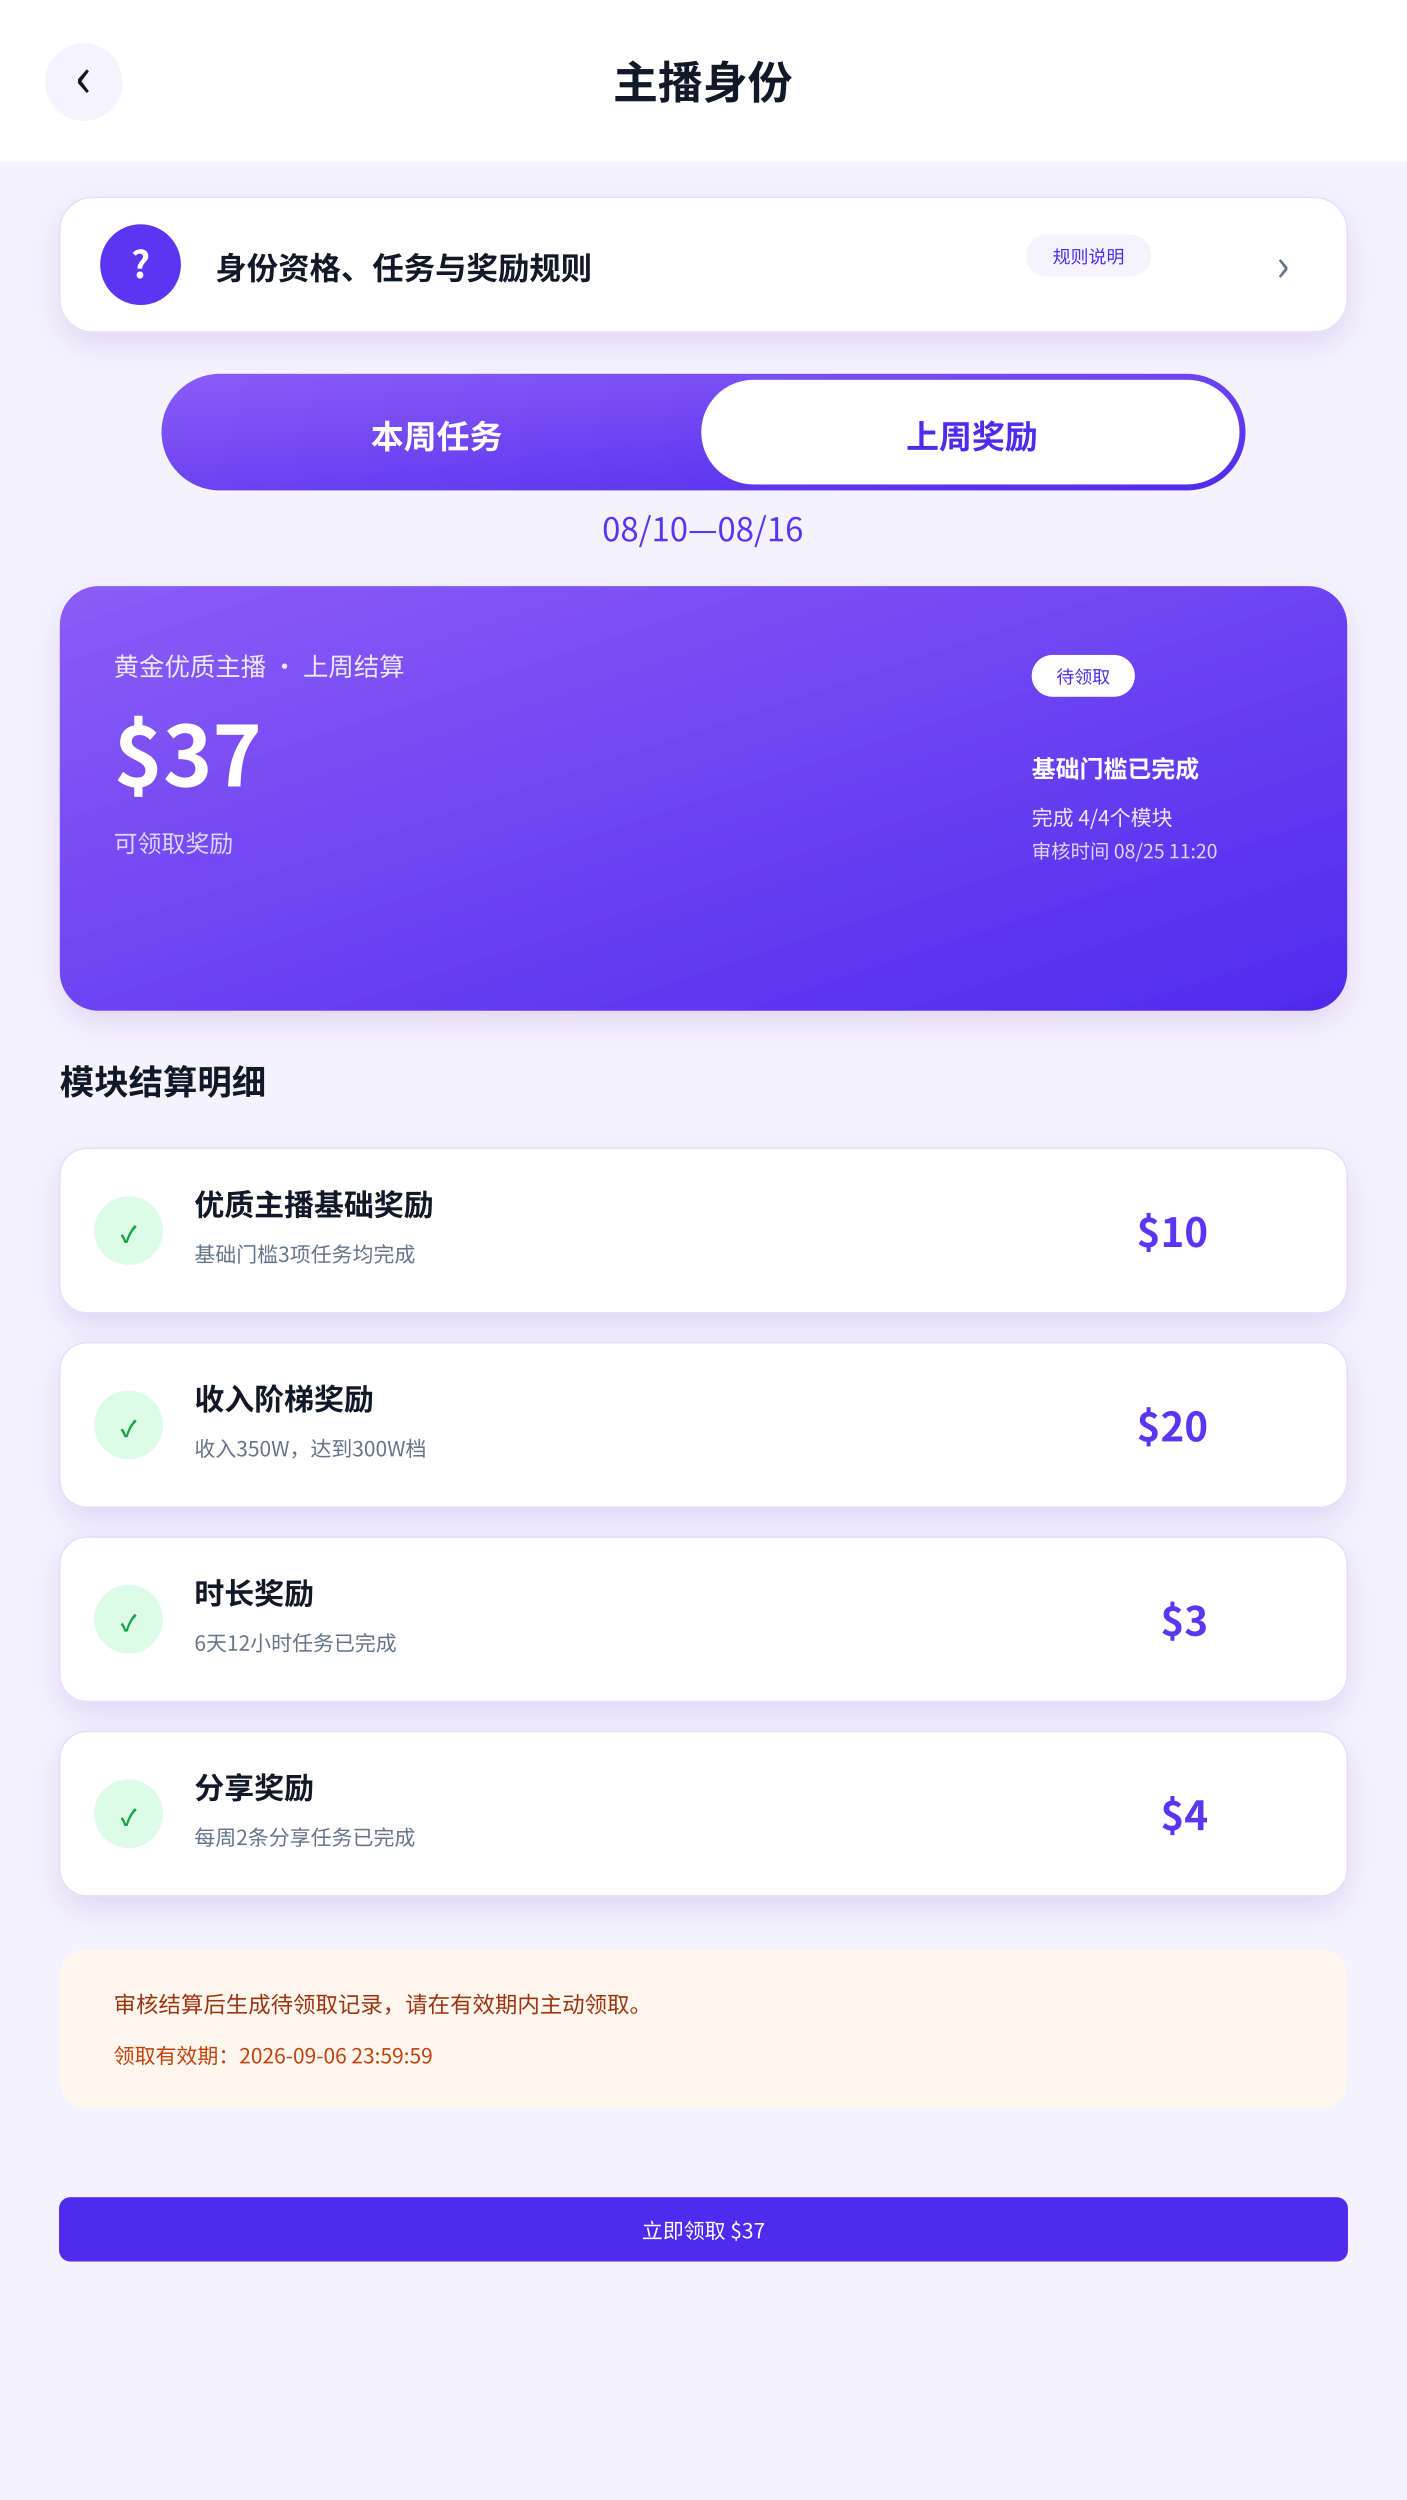
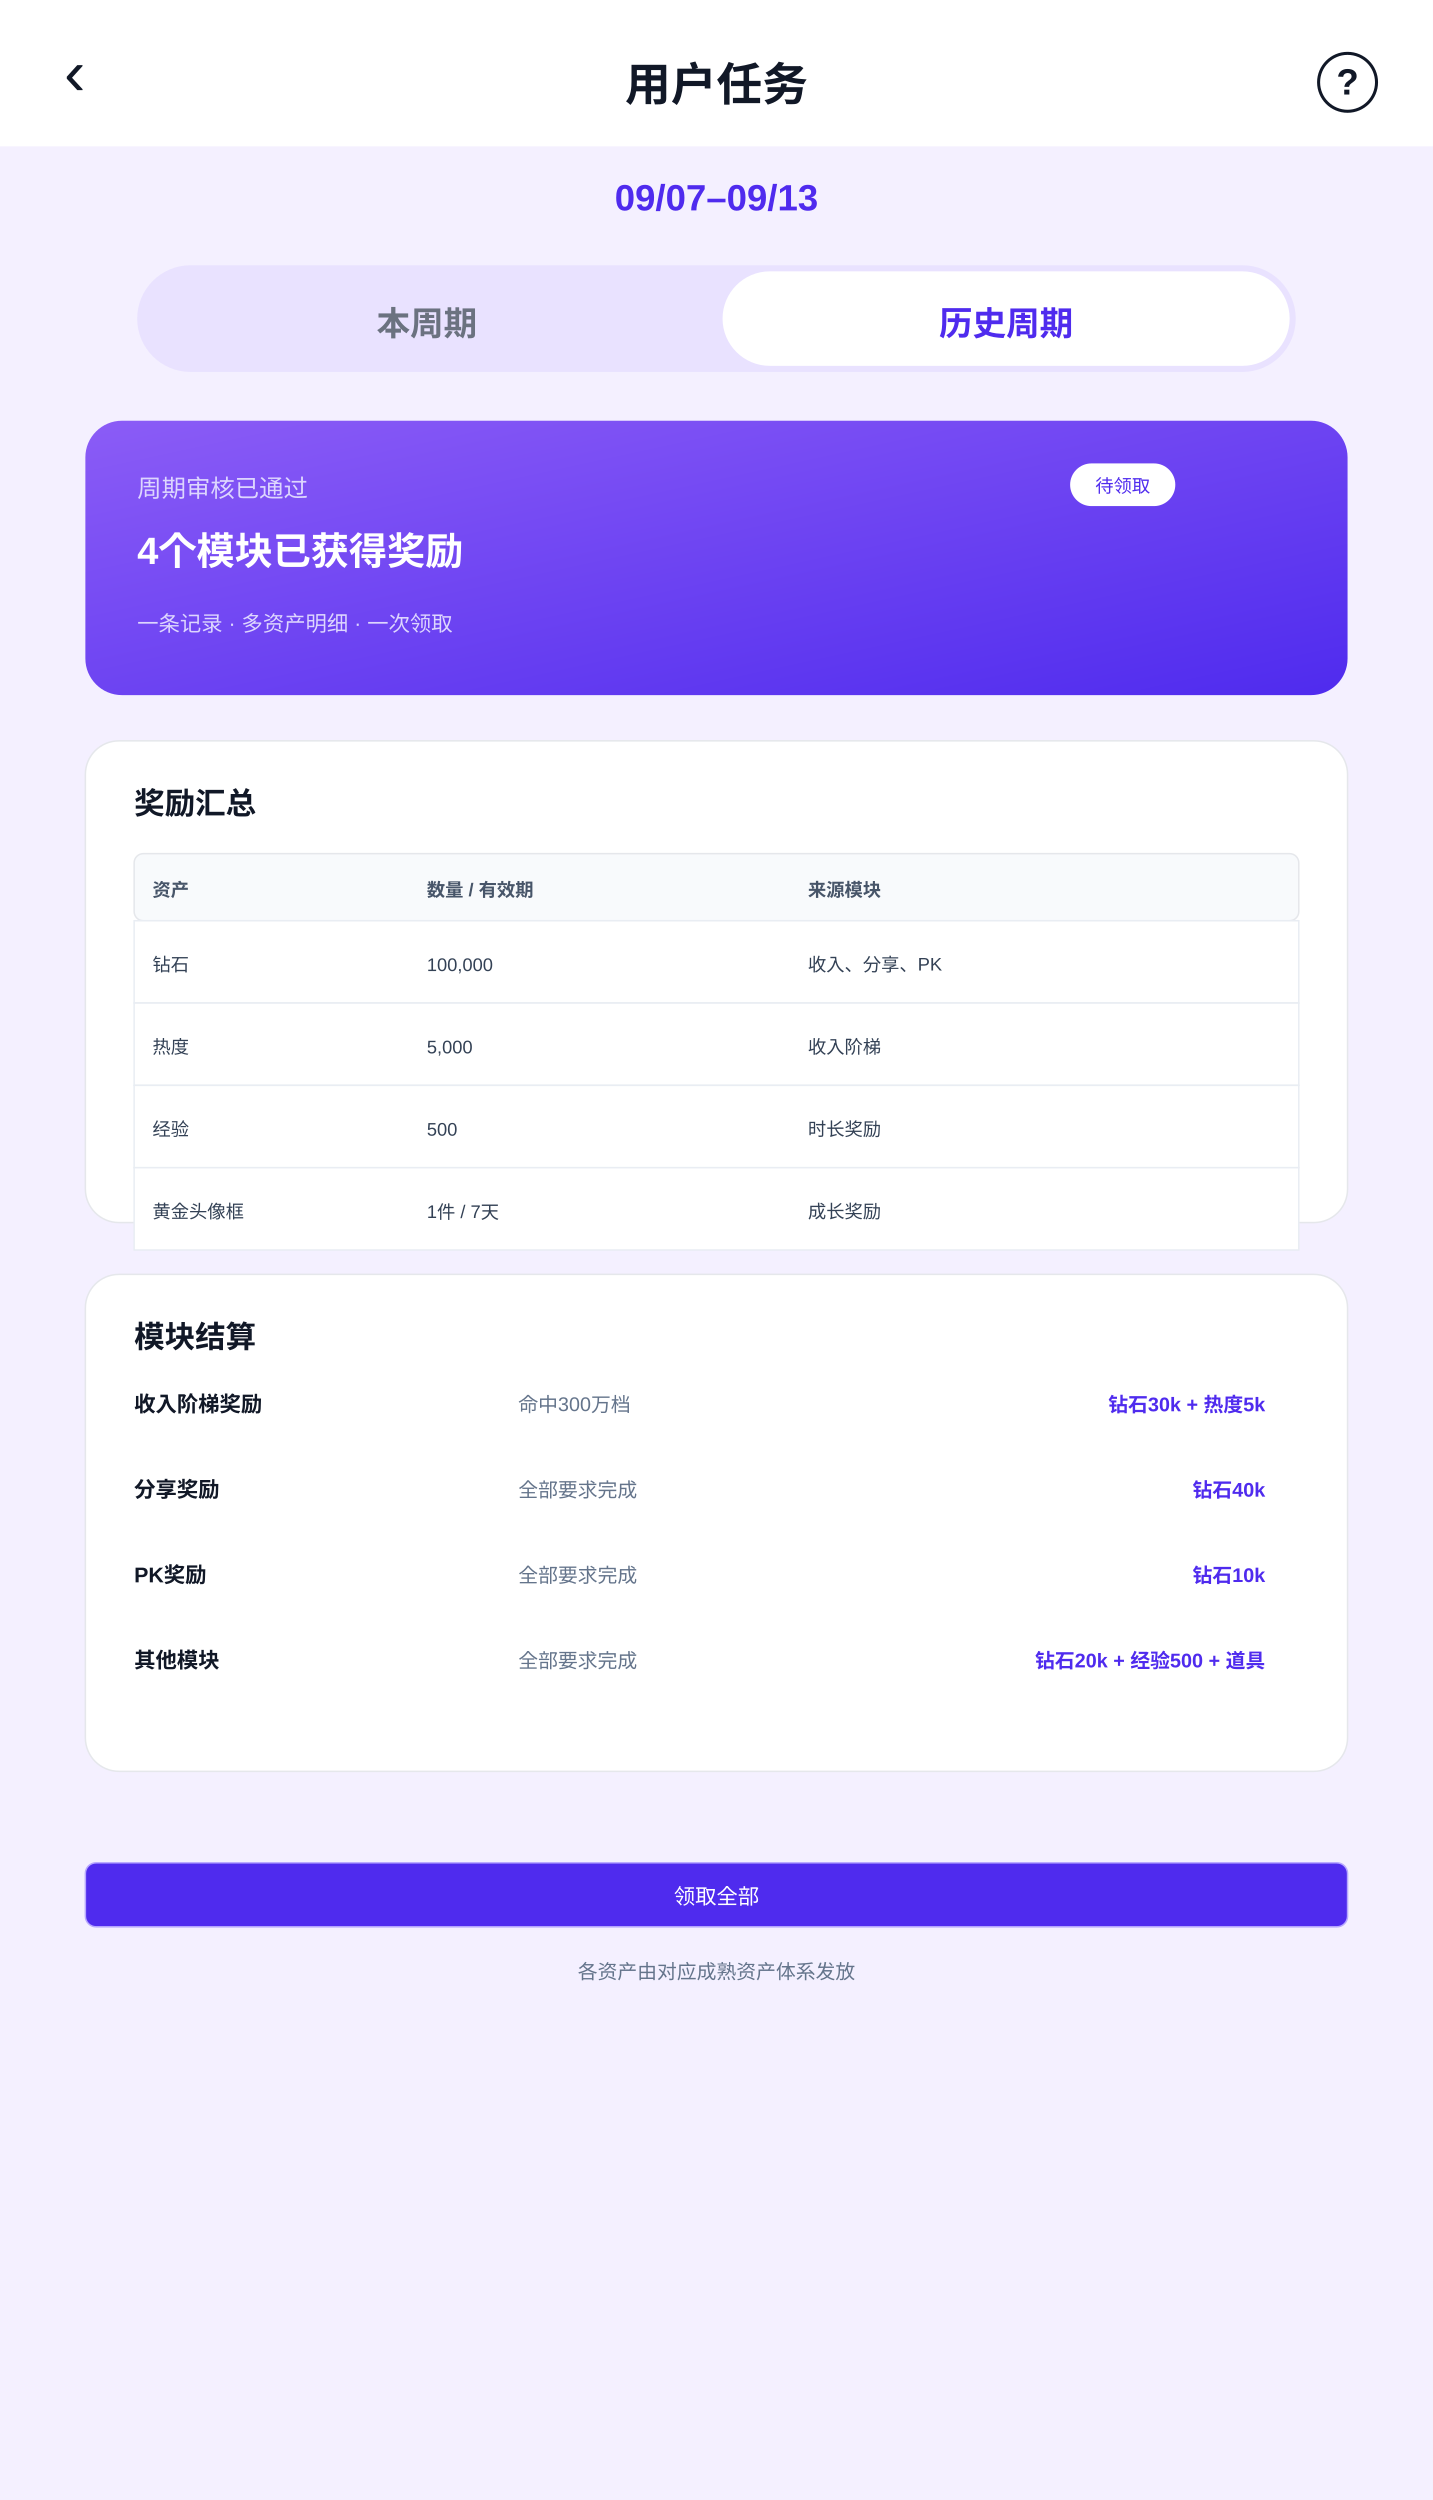
- <svg xmlns="http://www.w3.org/2000/svg" width="941" height="1672" viewBox="0 0 941 1672">
+ <svg xmlns="http://www.w3.org/2000/svg" width="940" height="1640" viewBox="0 0 940 1640">
  <defs>
    <linearGradient id="purpleGradient" x1="0" y1="0" x2="1" y2="1">
      <stop offset="0" stop-color="#8B5CF6" />
      <stop offset="1" stop-color="#4F2BEE" />
    </linearGradient>
-     <linearGradient id="softPurple" x1="0" y1="0" x2="1" y2="1">
-       <stop offset="0" stop-color="#F5F1FF" />
-       <stop offset="1" stop-color="#E9E2FF" />
-     </linearGradient>
-     <filter id="softShadow" x="-20%" y="-20%" width="140%" height="160%">
-       <feDropShadow dx="0" dy="8" stdDeviation="10" flood-color="#4C1D95" flood-opacity="0.12" />
-     </filter>
  </defs>
-   <style>text{font-family:"Microsoft YaHei","PingFang SC","Noto Sans CJK SC",Arial,sans-serif}.shadow{filter:url(#softShadow)}</style>
-   <rect x="0" y="0" width="941" height="1672" rx="0" fill="#F5F2FF" stroke="none" stroke-width="1" />
-   <rect x="0" y="0" width="941" height="108" rx="0" fill="#FFFFFF" stroke="none" stroke-width="1" />
-   <circle cx="56" cy="55" r="26" fill="#F5F3FF" stroke="none" stroke-width="1" />
-   <text x="56" y="65" font-size="38" fill="#111827" font-weight="500" text-anchor="middle">‹</text>
-   <text x="470" y="66" font-size="30" fill="#111827" font-weight="700" text-anchor="middle">主播身份</text>
-   <rect x="40" y="132" width="861" height="90" rx="22" fill="#FFFFFF" stroke="#E3DDFD" filter="url(#softShadow)" />
-   <circle cx="94" cy="177" r="27" fill="#5B36F2" stroke="none" stroke-width="1" />
-   <text x="94" y="186" font-size="25" fill="#FFFFFF" font-weight="600" text-anchor="middle">?</text>
-   <text x="144" y="187" font-size="21" fill="#111827" font-weight="600" text-anchor="start">身份资格、任务与奖励规则</text>
-   <rect x="686" y="157" width="84" height="28" rx="14" fill="#F5F3FF" stroke="none" stroke-width="1" />
-   <text x="728" y="176" font-size="12" fill="#4F2BEE" font-weight="500" text-anchor="middle">规则说明</text>
-   <text x="858" y="188" font-size="30" fill="#64748B" font-weight="400" text-anchor="middle">›</text>
-   <rect x="108" y="250" width="725" height="78" rx="39" fill="url(#purpleGradient)" />
-   <rect x="469" y="254" width="360" height="70" rx="35" fill="#FFFFFF" stroke="none" stroke-width="1" />
-   <text x="292" y="300" font-size="22" fill="#FFFFFF" font-weight="600" text-anchor="middle">本周任务</text>
-   <text x="650" y="300" font-size="22" fill="#4F2BEE" font-weight="600" text-anchor="middle">上周奖励</text>
-   <text x="470" y="362" font-size="22" fill="#5B36F2" font-weight="500" text-anchor="middle">08/10—08/16</text>
-   <rect x="40" y="392" width="861" height="284" rx="26" fill="url(#purpleGradient)" filter="url(#softShadow)" />
-   <text x="76" y="452" font-size="17" fill="#EDE9FE" font-weight="500" text-anchor="start">黄金优质主播 · 上周结算</text>
-   <text x="76" y="526" font-size="56" fill="#FFFFFF" font-weight="700" text-anchor="start">$37</text>
-   <text x="76" y="570" font-size="16" fill="#DDD6FE" font-weight="400" text-anchor="start">可领取奖励</text>
-   <rect x="690" y="438" width="69" height="28" rx="14" fill="#FFFFFF" stroke="none" stroke-width="1" />
-   <text x="724.5" y="457" font-size="12" fill="#4F2BEE" font-weight="500" text-anchor="middle">待领取</text>
-   <text x="690" y="520" font-size="16" fill="#FFFFFF" font-weight="600" text-anchor="start">基础门槛已完成</text>
-   <text x="690" y="552" font-size="14" fill="#EDE9FE" font-weight="500" text-anchor="start">完成 4/4个模块</text>
-   <text x="690" y="574" font-size="13" fill="#DDD6FE" font-weight="400" text-anchor="start">审核时间 08/25 11:20</text>
-   <text x="40" y="732" font-size="23" fill="#111827" font-weight="700" text-anchor="start">模块结算明细</text>
-   <rect x="40" y="768" width="861" height="110" rx="18" fill="#FFFFFF" stroke="#E3DDFD" filter="url(#softShadow)" />
-   <circle cx="86" cy="823" r="23" fill="#DCFCE7" stroke="none" stroke-width="1" />
-   <text x="86" y="831" font-size="15" fill="#16A34A" font-weight="700" text-anchor="middle">✓</text>
-   <text x="130" y="813" font-size="20" fill="#111827" font-weight="700" text-anchor="start">优质主播基础奖励</text>
-   <text x="130" y="844" font-size="14" fill="#64748B" font-weight="400" text-anchor="start">基础门槛3项任务均完成</text>
-   <text x="808" y="834" font-size="27" fill="#5B36F2" font-weight="700" text-anchor="end">$10</text>
-   <rect x="40" y="898" width="861" height="110" rx="18" fill="#FFFFFF" stroke="#E3DDFD" filter="url(#softShadow)" />
-   <circle cx="86" cy="953" r="23" fill="#DCFCE7" stroke="none" stroke-width="1" />
-   <text x="86" y="961" font-size="15" fill="#16A34A" font-weight="700" text-anchor="middle">✓</text>
-   <text x="130" y="943" font-size="20" fill="#111827" font-weight="700" text-anchor="start">收入阶梯奖励</text>
-   <text x="130" y="974" font-size="14" fill="#64748B" font-weight="400" text-anchor="start">收入350W，达到300W档</text>
-   <text x="808" y="964" font-size="27" fill="#5B36F2" font-weight="700" text-anchor="end">$20</text>
-   <rect x="40" y="1028" width="861" height="110" rx="18" fill="#FFFFFF" stroke="#E3DDFD" filter="url(#softShadow)" />
-   <circle cx="86" cy="1083" r="23" fill="#DCFCE7" stroke="none" stroke-width="1" />
-   <text x="86" y="1091" font-size="15" fill="#16A34A" font-weight="700" text-anchor="middle">✓</text>
-   <text x="130" y="1073" font-size="20" fill="#111827" font-weight="700" text-anchor="start">时长奖励</text>
-   <text x="130" y="1104" font-size="14" fill="#64748B" font-weight="400" text-anchor="start">6天12小时任务已完成</text>
-   <text x="808" y="1094" font-size="27" fill="#5B36F2" font-weight="700" text-anchor="end">$3</text>
-   <rect x="40" y="1158" width="861" height="110" rx="18" fill="#FFFFFF" stroke="#E3DDFD" filter="url(#softShadow)" />
-   <circle cx="86" cy="1213" r="23" fill="#DCFCE7" stroke="none" stroke-width="1" />
-   <text x="86" y="1221" font-size="15" fill="#16A34A" font-weight="700" text-anchor="middle">✓</text>
-   <text x="130" y="1203" font-size="20" fill="#111827" font-weight="700" text-anchor="start">分享奖励</text>
-   <text x="130" y="1234" font-size="14" fill="#64748B" font-weight="400" text-anchor="start">每周2条分享任务已完成</text>
-   <text x="808" y="1224" font-size="27" fill="#5B36F2" font-weight="700" text-anchor="end">$4</text>
-   <rect x="40" y="1304" width="861" height="106" rx="18" fill="#FFF7ED" stroke="none" stroke-width="1" />
-   <text x="76" y="1346" font-size="15" fill="#9A3412" font-weight="500" text-anchor="start">审核结算后生成待领取记录，请在有效期内主动领取。</text>
-   <text x="76" y="1380" font-size="14" fill="#C2410C" font-weight="400" text-anchor="start">领取有效期：2026-09-06 23:59:59</text>
-   <rect x="40" y="1470" width="861" height="42" rx="7" fill="#4F2BEE" stroke="#4F2BEE" stroke-width="1" />
-   <text x="470.5" y="1497" font-size="14" fill="#FFFFFF" font-weight="500" text-anchor="middle">立即领取  $37</text>
+   <style>text{font-family:"Microsoft YaHei","PingFang SC",Arial,sans-serif}</style>
+   <rect x="0" y="0" width="940" height="1640" rx="0" fill="#F4F0FF" stroke="none" stroke-width="1" />
+   <rect x="0" y="0" width="940" height="96" rx="0" fill="#FFF" stroke="none" stroke-width="1" />
+   <text x="42" y="62" font-size="42" fill="#111827" font-weight="400" text-anchor="start">‹</text>
+   <text x="470" y="66" font-size="30" fill="#111827" font-weight="700" text-anchor="middle">用户任务</text>
+   <circle cx="884" cy="54" r="19" fill="none" stroke="#111827" stroke-width="2" />
+   <text x="884" y="62" font-size="24" fill="#111827" font-weight="600" text-anchor="middle">?</text>
+   <text x="470" y="138" font-size="24" fill="#4F2BEE" font-weight="700" text-anchor="middle">09/07–09/13</text>
+   <rect x="90" y="174" width="760" height="70" rx="35" fill="#E9E2FF" stroke="none" stroke-width="1" />
+   <rect x="474" y="178" width="372" height="62" rx="31" fill="#FFF" stroke="none" stroke-width="1" />
+   <text x="280" y="220" font-size="22" fill="#6B7280" font-weight="600" text-anchor="middle">本周期</text>
+   <text x="660" y="220" font-size="22" fill="#4F2BEE" font-weight="600" text-anchor="middle">历史周期</text>
+   <rect x="56" y="276" width="828" height="180" rx="24" fill="url(#purpleGradient)" stroke="none" stroke-width="1" />
+   <text x="90" y="326" font-size="16" fill="#DDD6FE" font-weight="400" text-anchor="start">周期审核已通过</text>
+   <text x="90" y="370" font-size="25" fill="#FFF" font-weight="700" text-anchor="start">4个模块已获得奖励</text>
+   <text x="90" y="414" font-size="14" fill="#DDD6FE" font-weight="400" text-anchor="start">一条记录 · 多资产明细 · 一次领取</text>
+   <rect x="702" y="304" width="69" height="28" rx="14" fill="#FFF" stroke="none" stroke-width="1" />
+   <text x="736.5" y="323" font-size="12" fill="#4F2BEE" font-weight="500" text-anchor="middle">待领取</text>
+   <rect x="56" y="486" width="828" height="316" rx="22" fill="#FFF" stroke="#E5E7EB" stroke-width="1" />
+   <text x="88" y="534" font-size="20" fill="#111827" font-weight="700" text-anchor="start">奖励汇总</text>
+   <rect x="88" y="560" width="764" height="44" rx="6" fill="#F8FAFC" stroke="#E5E7EB" stroke-width="1" />
+   <text x="100" y="588" font-size="12" fill="#475569" font-weight="600" text-anchor="start">资产</text>
+   <text x="280" y="588" font-size="12" fill="#475569" font-weight="600" text-anchor="start">数量 / 有效期</text>
+   <text x="530" y="588" font-size="12" fill="#475569" font-weight="600" text-anchor="start">来源模块</text>
+   <rect x="88" y="604" width="764" height="54" rx="0" fill="#FFF" stroke="#E9EDF3" stroke-width="1" />
+   <text x="100" y="637" font-size="12" fill="#334155" font-weight="400" text-anchor="start">钻石</text>
+   <text x="280" y="637" font-size="12" fill="#334155" font-weight="400" text-anchor="start">100,000</text>
+   <text x="530" y="637" font-size="12" fill="#334155" font-weight="400" text-anchor="start">收入、分享、PK</text>
+   <rect x="88" y="658" width="764" height="54" rx="0" fill="#FFF" stroke="#E9EDF3" stroke-width="1" />
+   <text x="100" y="691" font-size="12" fill="#334155" font-weight="400" text-anchor="start">热度</text>
+   <text x="280" y="691" font-size="12" fill="#334155" font-weight="400" text-anchor="start">5,000</text>
+   <text x="530" y="691" font-size="12" fill="#334155" font-weight="400" text-anchor="start">收入阶梯</text>
+   <rect x="88" y="712" width="764" height="54" rx="0" fill="#FFF" stroke="#E9EDF3" stroke-width="1" />
+   <text x="100" y="745" font-size="12" fill="#334155" font-weight="400" text-anchor="start">经验</text>
+   <text x="280" y="745" font-size="12" fill="#334155" font-weight="400" text-anchor="start">500</text>
+   <text x="530" y="745" font-size="12" fill="#334155" font-weight="400" text-anchor="start">时长奖励</text>
+   <rect x="88" y="766" width="764" height="54" rx="0" fill="#FFF" stroke="#E9EDF3" stroke-width="1" />
+   <text x="100" y="799" font-size="12" fill="#334155" font-weight="400" text-anchor="start">黄金头像框</text>
+   <text x="280" y="799" font-size="12" fill="#334155" font-weight="400" text-anchor="start">1件 / 7天</text>
+   <text x="530" y="799" font-size="12" fill="#334155" font-weight="400" text-anchor="start">成长奖励</text>
+   <rect x="56" y="836" width="828" height="326" rx="22" fill="#FFF" stroke="#E5E7EB" stroke-width="1" />
+   <text x="88" y="884" font-size="20" fill="#111827" font-weight="700" text-anchor="start">模块结算</text>
+   <text x="88" y="926" font-size="14" fill="#111827" font-weight="600" text-anchor="start">收入阶梯奖励</text>
+   <text x="340" y="926" font-size="13" fill="#64748B" font-weight="400" text-anchor="start">命中300万档</text>
+   <text x="830" y="926" font-size="13" fill="#4F2BEE" font-weight="600" text-anchor="end">钻石30k + 热度5k</text>
+   <text x="88" y="982" font-size="14" fill="#111827" font-weight="600" text-anchor="start">分享奖励</text>
+   <text x="340" y="982" font-size="13" fill="#64748B" font-weight="400" text-anchor="start">全部要求完成</text>
+   <text x="830" y="982" font-size="13" fill="#4F2BEE" font-weight="600" text-anchor="end">钻石40k</text>
+   <text x="88" y="1038" font-size="14" fill="#111827" font-weight="600" text-anchor="start">PK奖励</text>
+   <text x="340" y="1038" font-size="13" fill="#64748B" font-weight="400" text-anchor="start">全部要求完成</text>
+   <text x="830" y="1038" font-size="13" fill="#4F2BEE" font-weight="600" text-anchor="end">钻石10k</text>
+   <text x="88" y="1094" font-size="14" fill="#111827" font-weight="600" text-anchor="start">其他模块</text>
+   <text x="340" y="1094" font-size="13" fill="#64748B" font-weight="400" text-anchor="start">全部要求完成</text>
+   <text x="830" y="1094" font-size="13" fill="#4F2BEE" font-weight="600" text-anchor="end">钻石20k + 经验500 + 道具</text>
+   <rect x="56" y="1222" width="828" height="42" rx="7" fill="#4F2BEE" stroke="#B8A9FF" stroke-width="1" />
+   <text x="470" y="1249" font-size="14" fill="#FFFFFF" font-weight="500" text-anchor="middle">领取全部</text>
+   <text x="470" y="1298" font-size="13" fill="#64748B" font-weight="400" text-anchor="middle">各资产由对应成熟资产体系发放</text>
</svg>
